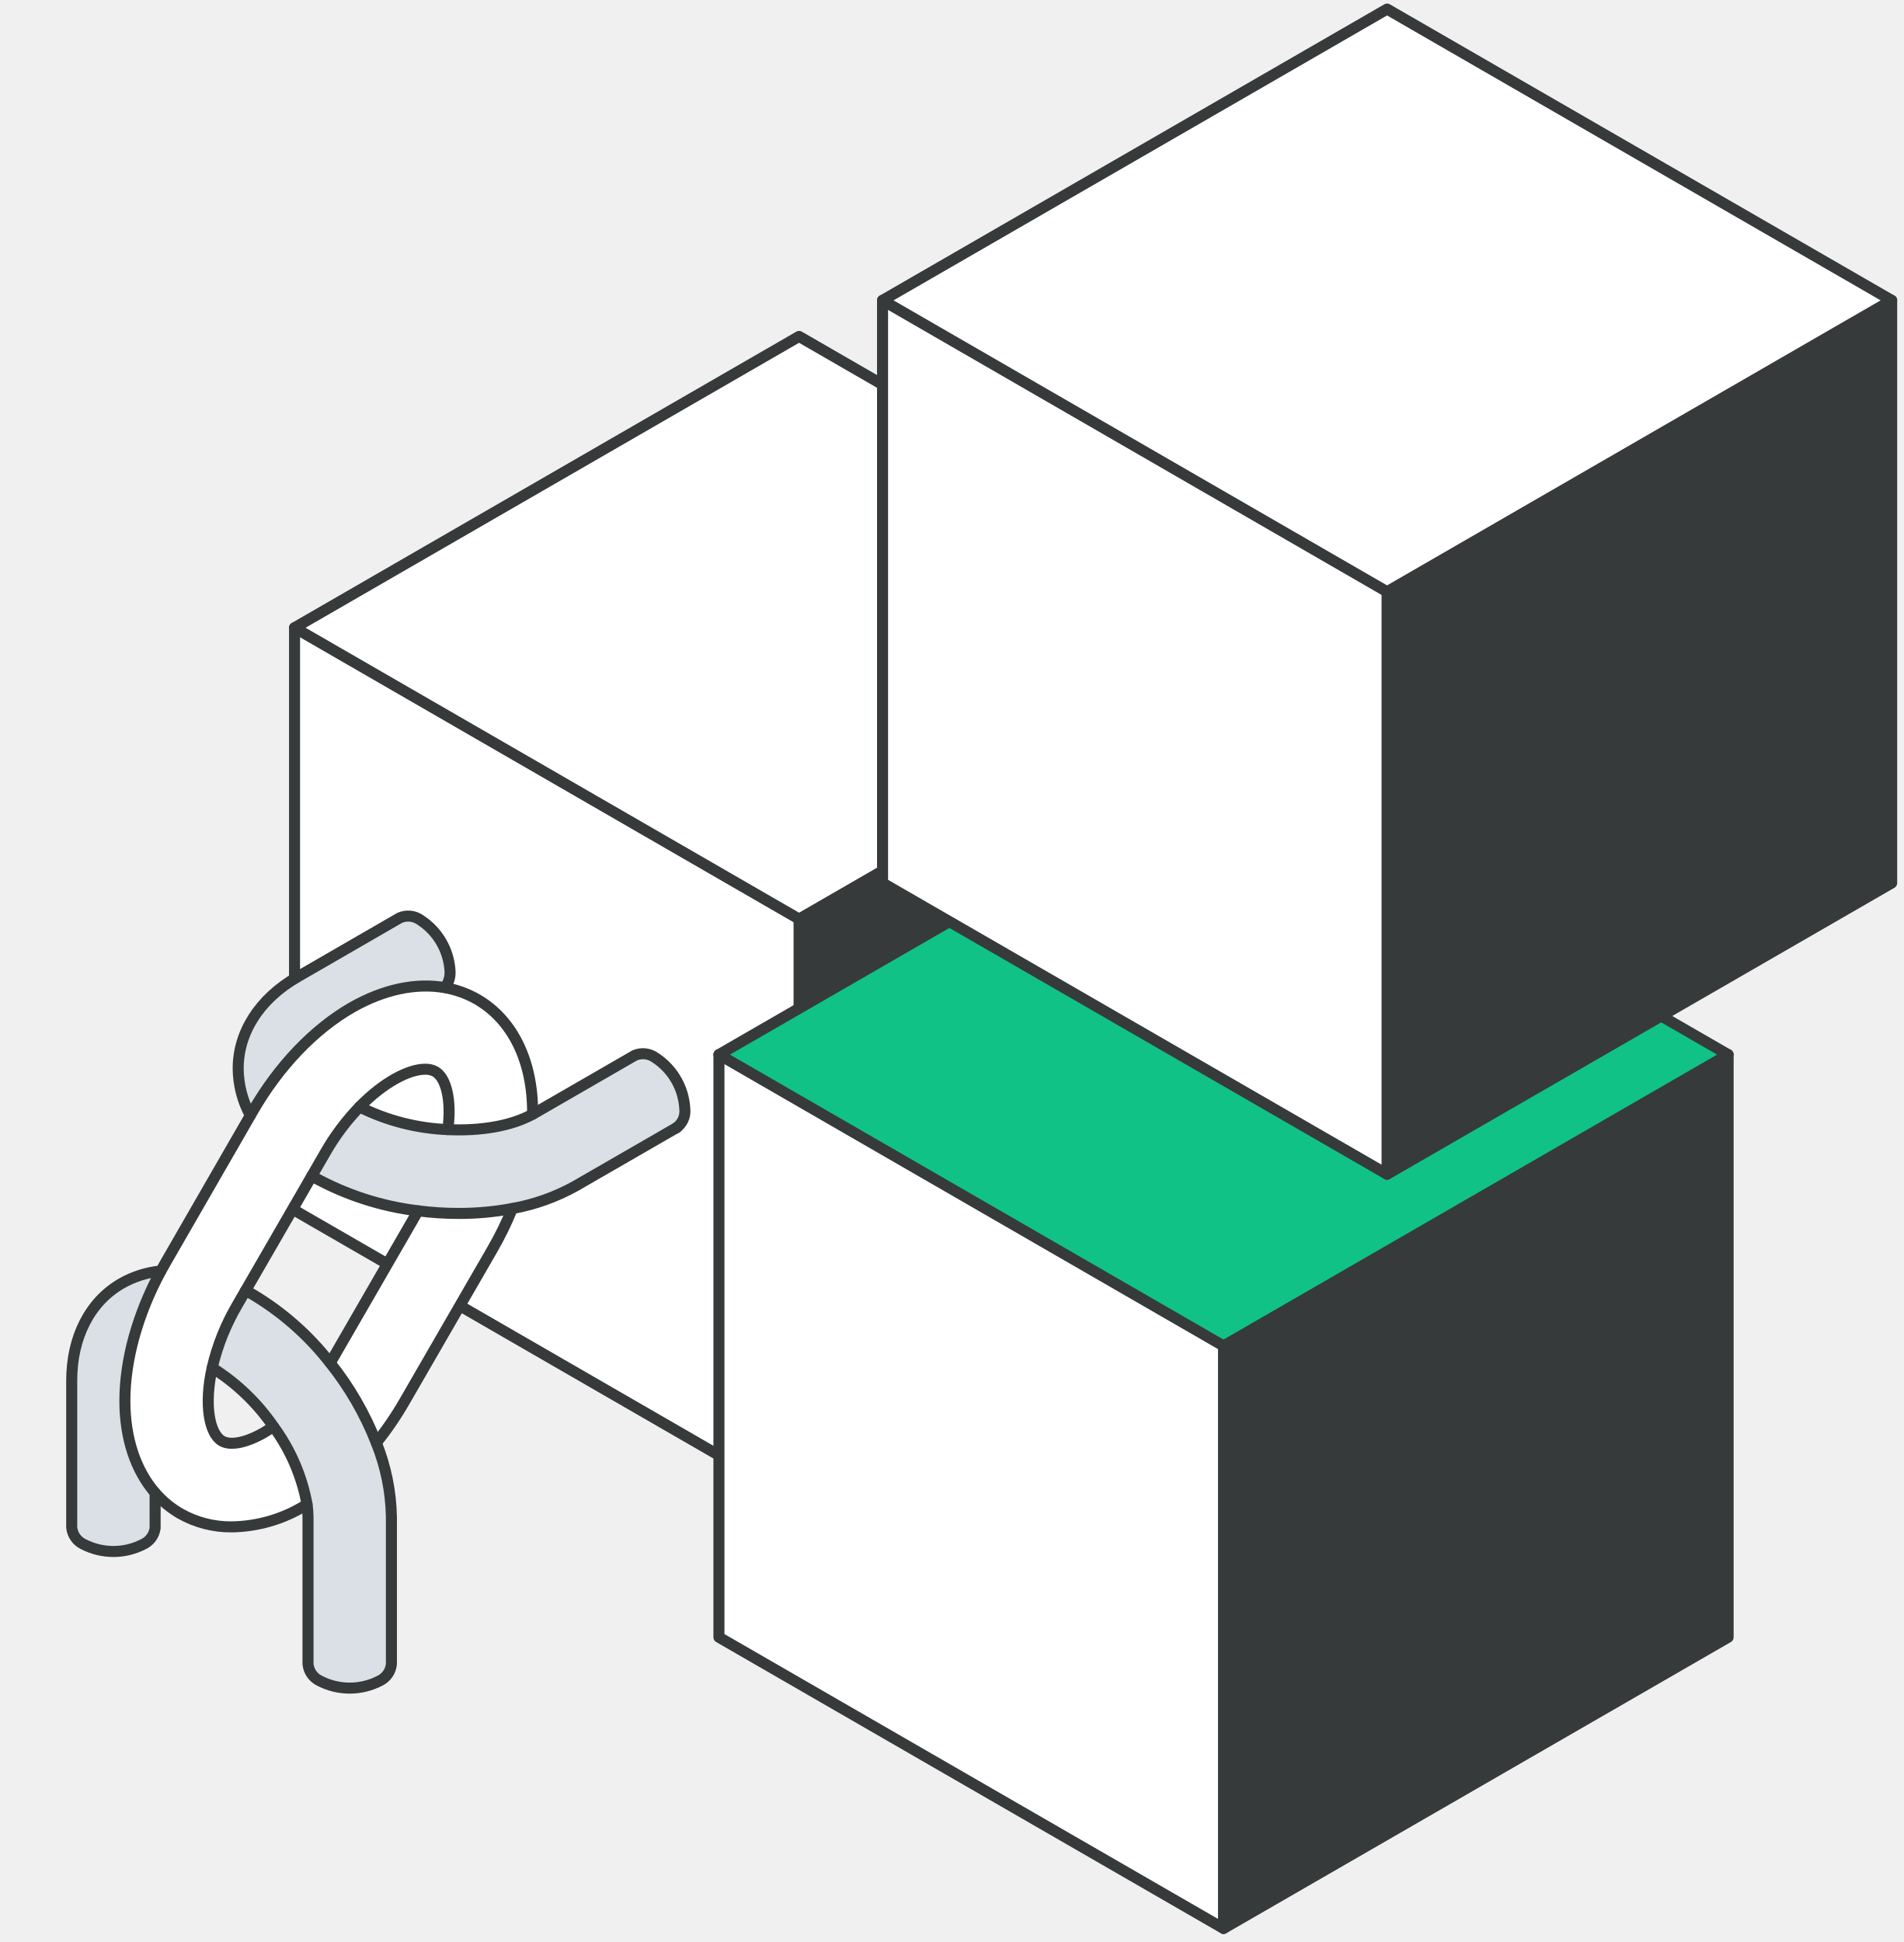
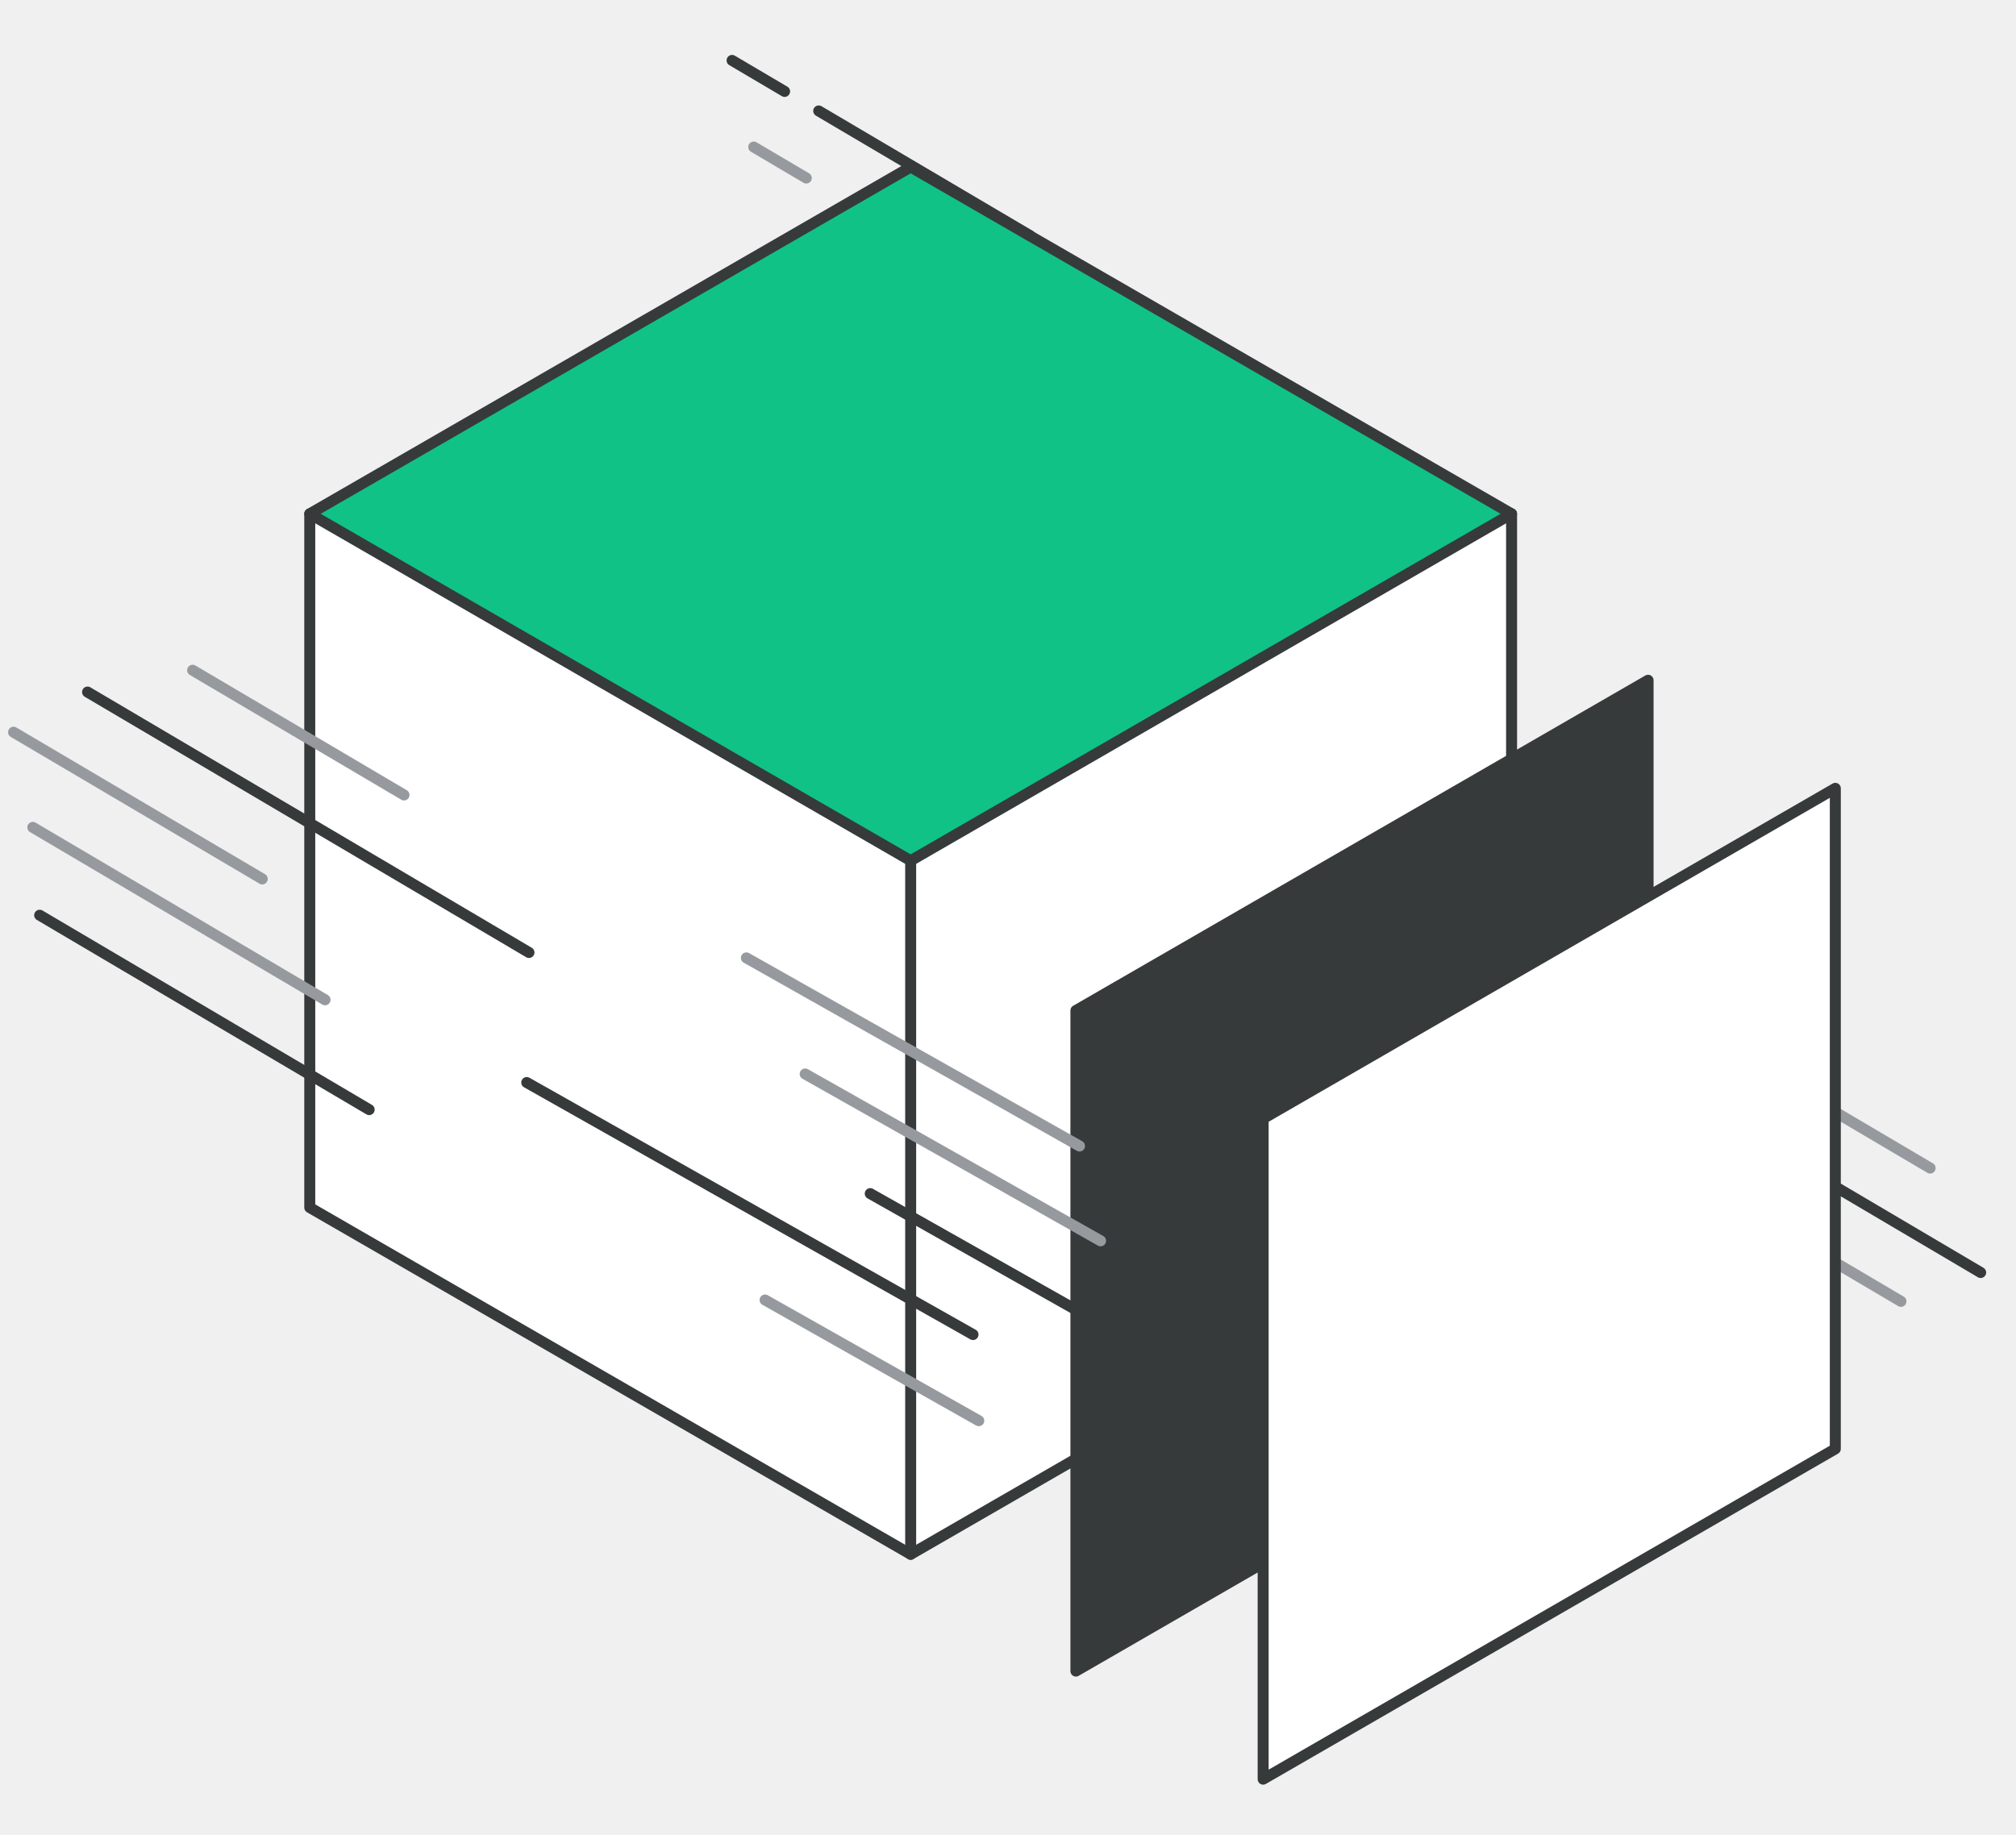
- <svg xmlns="http://www.w3.org/2000/svg" width="345" height="352" viewBox="0 0 345 352" fill="none">
-   <path d="M236.29 113.783V219.381L144.833 272.174V166.587L236.29 113.783Z" fill="#373A3A" />
-   <path d="M236.29 113.783L144.833 166.587L53.386 113.783L144.833 60.979L236.29 113.783Z" fill="white" />
-   <path d="M144.833 166.587V272.174L53.386 219.381V113.783L144.833 166.587Z" fill="white" />
-   <path d="M53.386 113.783L144.833 60.979L236.29 113.783L144.833 166.587L53.386 113.783Z" stroke="#373A3A" stroke-width="2" stroke-linecap="round" stroke-linejoin="round" />
-   <path d="M144.833 166.587V272.174" stroke="#373A3A" stroke-width="2" stroke-linecap="round" stroke-linejoin="round" />
-   <path d="M53.386 113.783V219.381L144.833 272.174L236.29 219.381V113.783" stroke="#373A3A" stroke-width="2" stroke-linecap="round" stroke-linejoin="round" />
-   <path d="M313.222 191.155V296.763L221.765 349.545V243.959L313.222 191.155Z" fill="#373A3A" />
-   <path d="M313.222 191.155L221.765 243.959L130.308 191.155L221.765 138.361L313.222 191.155Z" fill="#10C285" />
-   <path d="M221.765 243.959V349.545L130.308 296.763V191.155L221.765 243.959Z" fill="white" />
-   <path d="M130.308 191.155L221.765 138.361L313.222 191.155L221.765 243.959L130.308 191.155Z" stroke="#373A3A" stroke-width="2" stroke-linecap="round" stroke-linejoin="round" />
-   <path d="M221.765 243.959V349.546" stroke="#373A3A" stroke-width="2" stroke-linecap="round" stroke-linejoin="round" />
-   <path d="M130.308 191.155V296.763L221.765 349.545L313.222 296.763V191.155" stroke="#373A3A" stroke-width="2" stroke-linecap="round" stroke-linejoin="round" />
-   <path d="M342.865 54.441V160.05L251.408 212.832V107.257L342.865 54.441Z" fill="#373A3A" />
-   <path d="M342.865 54.441L251.408 107.257L159.962 54.441L251.408 1.648L342.865 54.441Z" fill="white" />
-   <path d="M251.408 107.257V212.832L159.962 160.05V54.441L251.408 107.257Z" fill="white" />
-   <path d="M159.962 54.441L251.408 1.648L342.865 54.441L251.408 107.257L159.962 54.441Z" stroke="#373A3A" stroke-width="2" stroke-linecap="round" stroke-linejoin="round" />
-   <path d="M251.408 107.257V212.832" stroke="#373A3A" stroke-width="2" stroke-linecap="round" stroke-linejoin="round" />
-   <path d="M159.962 54.441V160.05L251.408 212.832L342.865 160.05V54.441" stroke="#373A3A" stroke-width="2" stroke-linecap="round" stroke-linejoin="round" />
-   <path d="M118.738 191.704C120.297 192.72 121.594 194.089 122.524 195.7C123.453 197.312 123.99 199.12 124.089 200.977C124.167 201.658 124.054 202.348 123.763 202.968C123.472 203.589 123.014 204.117 122.441 204.493L104.312 214.953C100.746 216.943 96.873 218.324 92.852 219.04C89.642 219.64 86.383 219.938 83.118 219.93C80.66 219.931 78.205 219.773 75.767 219.458C69.088 218.657 62.628 216.564 56.749 213.294L56.507 213.151L58.935 208.932C60.654 205.915 62.744 203.125 65.154 200.626C70.136 203.12 75.594 204.521 81.162 204.735C86.985 205.031 92.611 204.12 96.544 201.944L96.753 201.834L115.047 191.276C115.648 191.028 116.302 190.938 116.948 191.013C117.594 191.088 118.21 191.326 118.738 191.704Z" fill="#DAE0E5" />
-   <path d="M38.466 247.903C36.917 254.704 37.961 259.901 40.224 261.209C41.762 262.099 44.619 261.538 47.794 259.714C48.388 259.363 48.981 258.989 49.574 258.616C52.76 263.175 55.068 268.251 55.639 272.723L55.375 272.877C51.347 275.379 46.713 276.735 41.971 276.799C38.703 276.83 35.485 275.996 32.643 274.382C30.933 273.398 29.403 272.131 28.116 270.636C24.545 266.559 22.623 260.747 22.623 253.946C22.623 246.475 24.952 238.191 29.138 230.434C29.391 229.961 29.654 229.5 29.918 229.038L45.828 201.395C50.519 193.253 56.892 186.584 63.748 182.628C69.527 179.332 75.427 178.069 80.668 179.025C82.709 179.382 84.672 180.092 86.469 181.123C92.874 184.815 96.533 192.264 96.533 201.559V201.977C92.622 204.174 86.996 205.064 81.151 204.768C81.865 199.362 80.822 195.374 78.877 194.253C78.31 193.951 77.673 193.803 77.031 193.824C74.13 193.824 69.593 196.099 65.143 200.658C62.733 203.158 60.644 205.948 58.924 208.965L42.993 236.553C40.916 240.085 39.389 243.912 38.466 247.903Z" fill="white" />
-   <path d="M92.864 219.051C91.83 221.596 90.623 224.067 89.249 226.445L73.295 254.067C71.795 256.669 70.098 259.152 68.219 261.494C66.184 256.278 63.361 251.406 59.847 247.046C59.946 246.86 60.056 246.684 60.166 246.497L75.768 219.48C78.205 219.795 80.66 219.953 83.118 219.952C86.388 219.957 89.65 219.656 92.864 219.051Z" fill="white" />
-   <path d="M81.591 176.047C81.653 177.105 81.325 178.149 80.668 178.981C75.427 178.025 69.527 179.244 63.747 182.585C56.891 186.54 50.563 193.209 45.827 201.351L45.366 202.142C43.947 199.538 43.193 196.625 43.169 193.66C43.169 187.067 47.069 181.002 53.87 177.08L72.427 166.356C73.036 166.083 73.705 165.975 74.369 166.043C75.032 166.11 75.666 166.351 76.207 166.741C77.775 167.758 79.08 169.131 80.015 170.748C80.951 172.365 81.491 174.181 81.591 176.047Z" fill="#DAE0E5" />
-   <path d="M55.639 272.679C54.721 267.576 52.646 262.75 49.574 258.572C46.644 254.29 42.863 250.658 38.466 247.903C39.391 243.92 40.918 240.1 42.993 236.575L44.52 233.928C44.926 234.136 45.344 234.367 45.75 234.598C51.188 237.827 55.97 242.05 59.847 247.046C63.353 251.407 66.169 256.28 68.197 261.494C69.926 265.78 70.857 270.345 70.944 274.965V301.608C70.884 302.272 70.649 302.907 70.263 303.45C69.877 303.992 69.354 304.422 68.747 304.696C67.086 305.541 65.249 305.982 63.385 305.982C61.521 305.982 59.684 305.541 58.023 304.696C57.416 304.422 56.893 303.992 56.507 303.45C56.121 302.907 55.886 302.272 55.826 301.608V275.009C55.819 274.229 55.756 273.45 55.639 272.679Z" fill="#DAE0E5" />
-   <path d="M28.116 270.614C28.116 272.811 28.116 274.921 28.116 276.975C28.031 277.614 27.785 278.221 27.401 278.738C27.016 279.255 26.506 279.666 25.919 279.931C24.258 280.776 22.421 281.217 20.557 281.217C18.693 281.217 16.856 280.776 15.195 279.931C14.588 279.657 14.065 279.227 13.679 278.684C13.293 278.142 13.058 277.507 12.998 276.843V250.222C12.998 242.366 16.294 235.938 22.007 232.642C24.197 231.39 26.627 230.619 29.138 230.379C25.078 237.567 22.842 245.639 22.623 253.891C22.579 260.725 24.545 266.516 28.116 270.614Z" fill="#DAE0E5" />
-   <path d="M55.65 272.679L55.386 272.833C51.358 275.335 46.724 276.691 41.982 276.755C38.714 276.786 35.496 275.952 32.654 274.338C30.949 273.347 29.419 272.081 28.127 270.592C24.578 266.504 22.634 260.703 22.634 253.902C22.634 246.431 24.963 238.147 29.149 230.39C29.402 229.917 29.665 229.456 29.929 228.994L45.828 201.395C50.519 193.253 56.892 186.584 63.748 182.628C69.527 179.332 75.427 178.08 80.668 179.025C82.707 179.387 84.669 180.097 86.469 181.123C92.874 184.815 96.533 192.264 96.533 201.559V201.966" stroke="#373A3A" stroke-width="2" stroke-linecap="round" stroke-linejoin="round" />
-   <path d="M92.863 219.051C91.83 221.596 90.623 224.067 89.249 226.445L73.295 254.067C71.795 256.669 70.098 259.152 68.219 261.494" stroke="#373A3A" stroke-width="2" stroke-linecap="round" stroke-linejoin="round" />
-   <path d="M59.858 247.035C59.957 246.849 60.067 246.673 60.177 246.486L75.778 219.469" stroke="#373A3A" stroke-width="2" stroke-linecap="round" stroke-linejoin="round" />
-   <path d="M81.173 204.746C81.887 199.34 80.844 195.352 78.899 194.231C78.332 193.929 77.695 193.781 77.053 193.803C74.153 193.803 69.615 196.077 65.165 200.637C62.755 203.136 60.666 205.926 58.946 208.943L42.993 236.554C40.923 240.08 39.397 243.899 38.466 247.881C36.939 254.682 37.961 259.879 40.224 261.187C41.762 262.077 44.619 261.516 47.794 259.693C48.388 259.341 48.981 258.967 49.574 258.594" stroke="#373A3A" stroke-width="2" stroke-linecap="round" stroke-linejoin="round" />
-   <path d="M122.716 204.35L104.323 214.964C100.757 216.954 96.884 218.335 92.863 219.051C89.653 219.651 86.394 219.949 83.129 219.941C80.671 219.942 78.216 219.784 75.778 219.469C69.1 218.663 62.641 216.57 56.76 213.305L56.518 213.162" stroke="#373A3A" stroke-width="2" stroke-linecap="round" stroke-linejoin="round" />
-   <path d="M45.366 202.164C43.947 199.56 43.193 196.647 43.169 193.682C43.169 187.089 47.069 181.025 53.87 177.102L72.427 166.379C73.036 166.106 73.705 165.997 74.369 166.065C75.032 166.132 75.666 166.373 76.207 166.763C77.768 167.78 79.067 169.151 79.998 170.764C80.93 172.377 81.468 174.187 81.569 176.047C81.632 177.105 81.303 178.149 80.646 178.981" stroke="#373A3A" stroke-width="2" stroke-linecap="round" stroke-linejoin="round" />
-   <path d="M65.165 200.636C70.149 203.126 75.606 204.526 81.173 204.746C86.996 205.031 92.622 204.13 96.555 201.955L96.764 201.845L115.058 191.286C115.662 191.035 116.32 190.942 116.97 191.017C117.62 191.092 118.24 191.332 118.771 191.715C120.33 192.731 121.627 194.1 122.556 195.711C123.486 197.322 124.023 199.13 124.122 200.988C124.2 201.669 124.087 202.359 123.796 202.979C123.505 203.6 123.047 204.128 122.474 204.504" stroke="#373A3A" stroke-width="2" stroke-linecap="round" stroke-linejoin="round" />
-   <path d="M28.116 270.614C28.116 272.811 28.116 274.921 28.116 276.975C28.031 277.614 27.785 278.221 27.401 278.738C27.016 279.255 26.506 279.666 25.919 279.931C24.258 280.776 22.421 281.217 20.557 281.217C18.693 281.217 16.856 280.776 15.195 279.931C14.588 279.657 14.065 279.227 13.679 278.684C13.293 278.142 13.058 277.507 12.998 276.843V250.222C12.998 242.366 16.294 235.938 22.007 232.642C24.197 231.39 26.627 230.619 29.138 230.379" stroke="#373A3A" stroke-width="2" stroke-linecap="round" stroke-linejoin="round" />
-   <path d="M44.52 233.928C44.926 234.136 45.344 234.367 45.751 234.598C51.184 237.833 55.965 242.055 59.847 247.046C63.343 251.414 66.158 256.285 68.197 261.494C69.926 265.78 70.857 270.345 70.944 274.965V301.608C70.884 302.272 70.649 302.907 70.263 303.45C69.877 303.992 69.354 304.422 68.747 304.696C67.086 305.541 65.249 305.982 63.385 305.982C61.521 305.982 59.684 305.541 58.023 304.696C57.416 304.422 56.893 303.992 56.507 303.45C56.121 302.907 55.886 302.272 55.826 301.608V275.009C55.824 274.244 55.769 273.48 55.661 272.723C54.742 267.619 52.668 262.794 49.596 258.616C46.666 254.334 42.885 250.702 38.488 247.947" stroke="#373A3A" stroke-width="2" stroke-linecap="round" stroke-linejoin="round" />
+ <svg xmlns="http://www.w3.org/2000/svg" width="367" height="334" viewBox="0 0 367 334" fill="none">
+   <g clip-path="url(#clip0_5274_552)">
+     <path d="M331.758 214.694L360.567 231.698" stroke="#373A3A" stroke-width="2" stroke-linecap="round" stroke-linejoin="round" />
+     <path d="M317.251 219.951L346.06 236.954" stroke="#969A9E" stroke-width="2" stroke-linecap="round" stroke-linejoin="round" />
+     <path d="M322.559 195.679L351.368 212.683" stroke="#969A9E" stroke-width="2" stroke-linecap="round" stroke-linejoin="round" />
+     <path d="M275.172 93.555V219.872L165.782 283.004V156.714L275.172 93.555Z" fill="white" />
+     <path d="M275.172 93.555L165.782 156.714L56.391 93.555L165.782 30.41L275.172 93.555Z" fill="#10C285" />
+     <path d="M165.782 156.714V283.004L56.391 219.872V93.555L165.782 156.714Z" fill="white" />
+     <path d="M56.391 93.555L165.782 30.41L275.172 93.555L165.782 156.714L56.391 93.555Z" stroke="#373A3A" stroke-width="2" stroke-linecap="round" stroke-linejoin="round" />
+     <path d="M165.782 156.714V283.004" stroke="#373A3A" stroke-width="2" stroke-linecap="round" stroke-linejoin="round" />
+     <path d="M56.391 93.555V219.872L165.782 283.004L275.172 219.872V93.555" stroke="#373A3A" stroke-width="2" stroke-linecap="round" stroke-linejoin="round" />
+     <path d="M195.862 304.27L195.863 183.997L300.022 123.86L300.021 244.133L195.862 304.27Z" fill="#373A3A" stroke="#373A3A" stroke-width="2" stroke-linecap="round" stroke-linejoin="round" />
+     <path d="M229.948 323.95L229.949 203.677L334.108 143.539L334.107 263.812L229.948 323.95Z" fill="white" stroke="#373A3A" stroke-width="2" stroke-linecap="round" stroke-linejoin="round" />
+     <g clip-path="url(#clip1_5274_552)">
+       <path d="M7.221 166.642L67.205 202.04" stroke="#373A3A" stroke-width="2" stroke-linecap="round" stroke-linejoin="round" />
+       <path d="M35.068 122.038L73.549 144.746" stroke="#969A9E" stroke-width="2" stroke-linecap="round" stroke-linejoin="round" />
+       <path d="M15.94 126.009L96.296 173.429" stroke="#373A3A" stroke-width="2" stroke-linecap="round" stroke-linejoin="round" />
+       <path d="M2.47 133.32L47.741 160.035" stroke="#969A9E" stroke-width="2" stroke-linecap="round" stroke-linejoin="round" />
+       <path d="M5.977 150.649L59.171 182.039" stroke="#969A9E" stroke-width="2" stroke-linecap="round" stroke-linejoin="round" />
+     </g>
+     <path d="M149.039 20.199L187.52 42.907" stroke="#373A3A" stroke-width="2" stroke-linecap="round" stroke-linejoin="round" />
+     <path d="M133.269 11L142.834 16.645" stroke="#373A3A" stroke-width="2" stroke-linecap="round" stroke-linejoin="round" />
+     <path d="M137.212 26.77L146.776 32.415" stroke="#969A9E" stroke-width="2" stroke-linecap="round" stroke-linejoin="round" />
+     <g clip-path="url(#clip2_5274_552)">
+       <path d="M135.877 174.412L196.522 208.668" stroke="#969A9E" stroke-width="2" stroke-linecap="round" stroke-linejoin="round" />
+       <path d="M139.277 236.706L178.181 258.681" stroke="#969A9E" stroke-width="2" stroke-linecap="round" stroke-linejoin="round" />
+       <path d="M95.891 197.105L177.132 242.995" stroke="#373A3A" stroke-width="2" stroke-linecap="round" stroke-linejoin="round" />
+       <path d="M158.422 217.333L204.191 243.187" stroke="#373A3A" stroke-width="2" stroke-linecap="round" stroke-linejoin="round" />
+       <path d="M146.577 195.55L200.356 225.927" stroke="#969A9E" stroke-width="2" stroke-linecap="round" stroke-linejoin="round" />
+     </g>
+   </g>
+   <defs>
+     <clipPath id="clip0_5274_552">
+       <rect width="367" height="334" fill="white" />
+     </clipPath>
+     <clipPath id="clip1_5274_552">
+       <rect width="59.137" height="130.101" fill="white" transform="translate(-31 148.665) rotate(-59.4543)" />
+     </clipPath>
+     <clipPath id="clip2_5274_552">
+       <rect width="59.137" height="168.212" fill="white" transform="matrix(-0.491824 0.870695 0.870695 0.491824 96.6466 147.672)" />
+     </clipPath>
+   </defs>
</svg>
